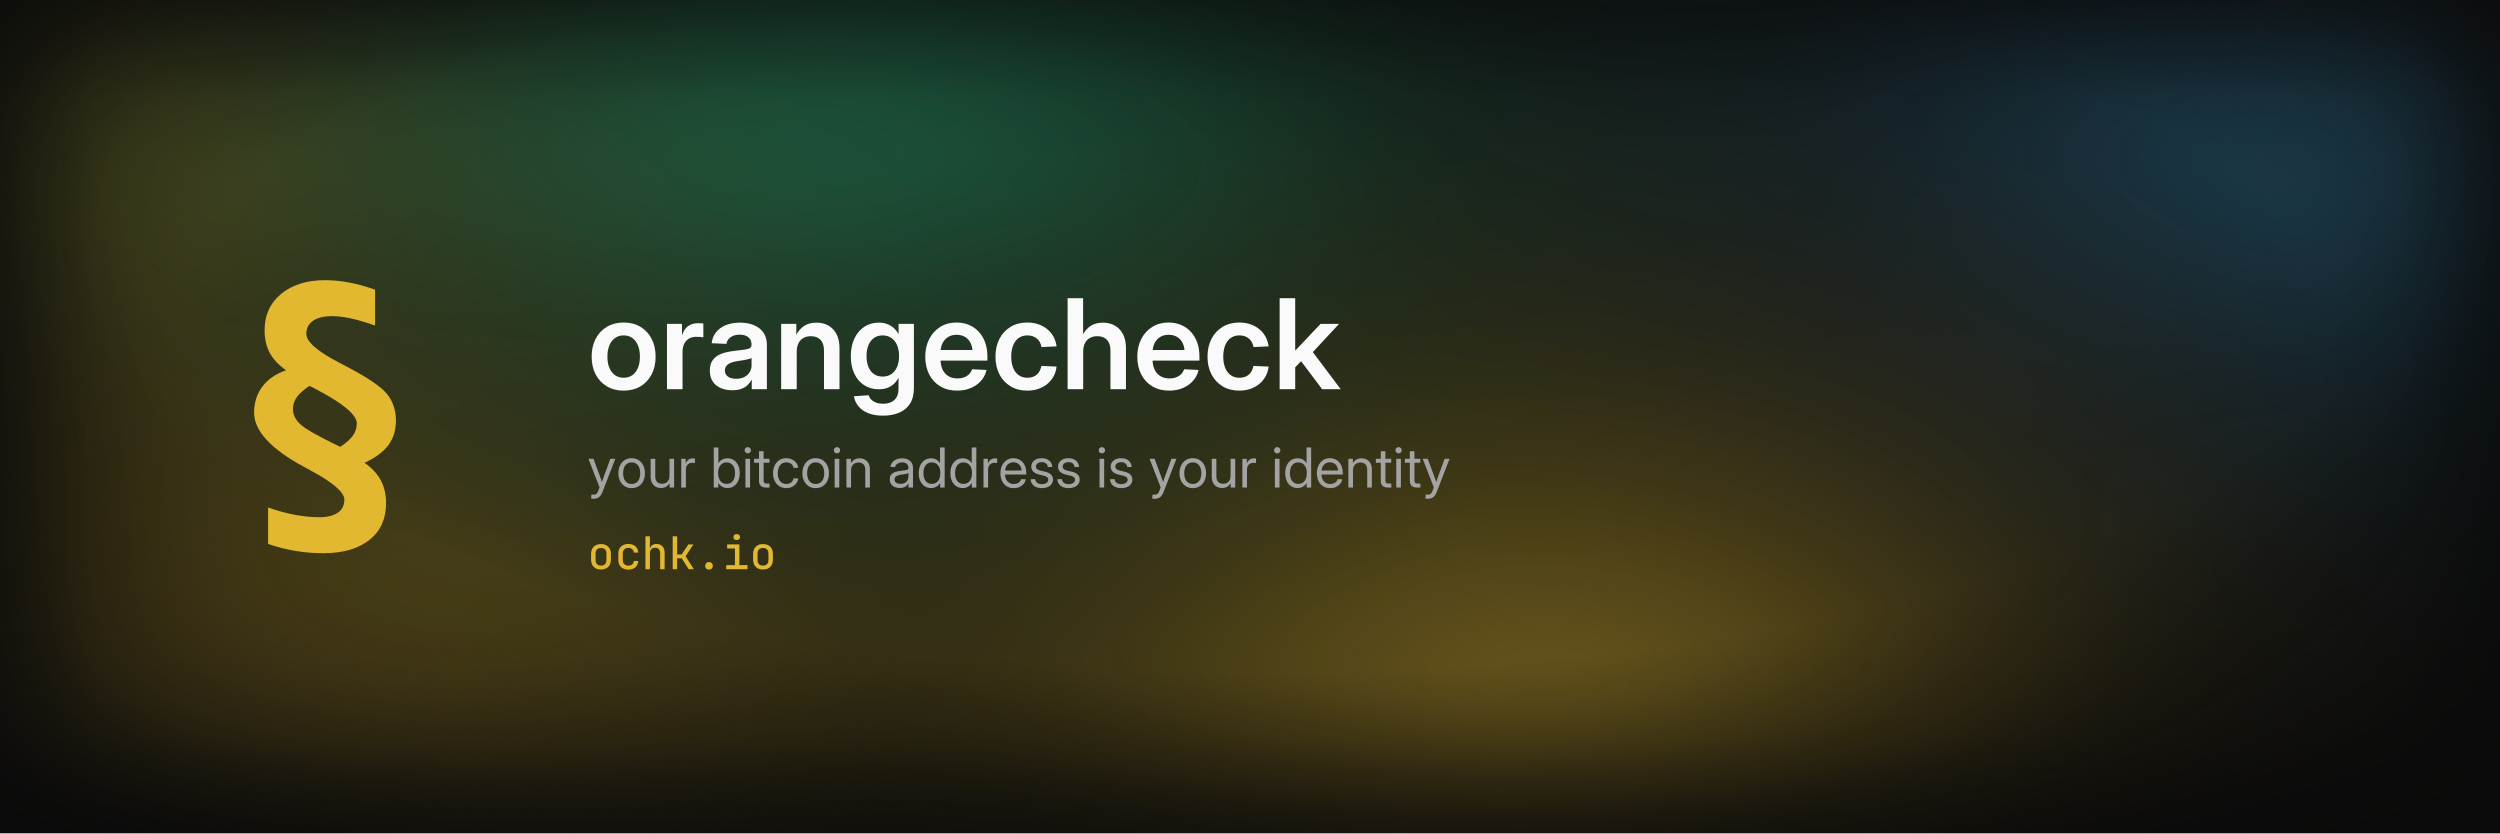
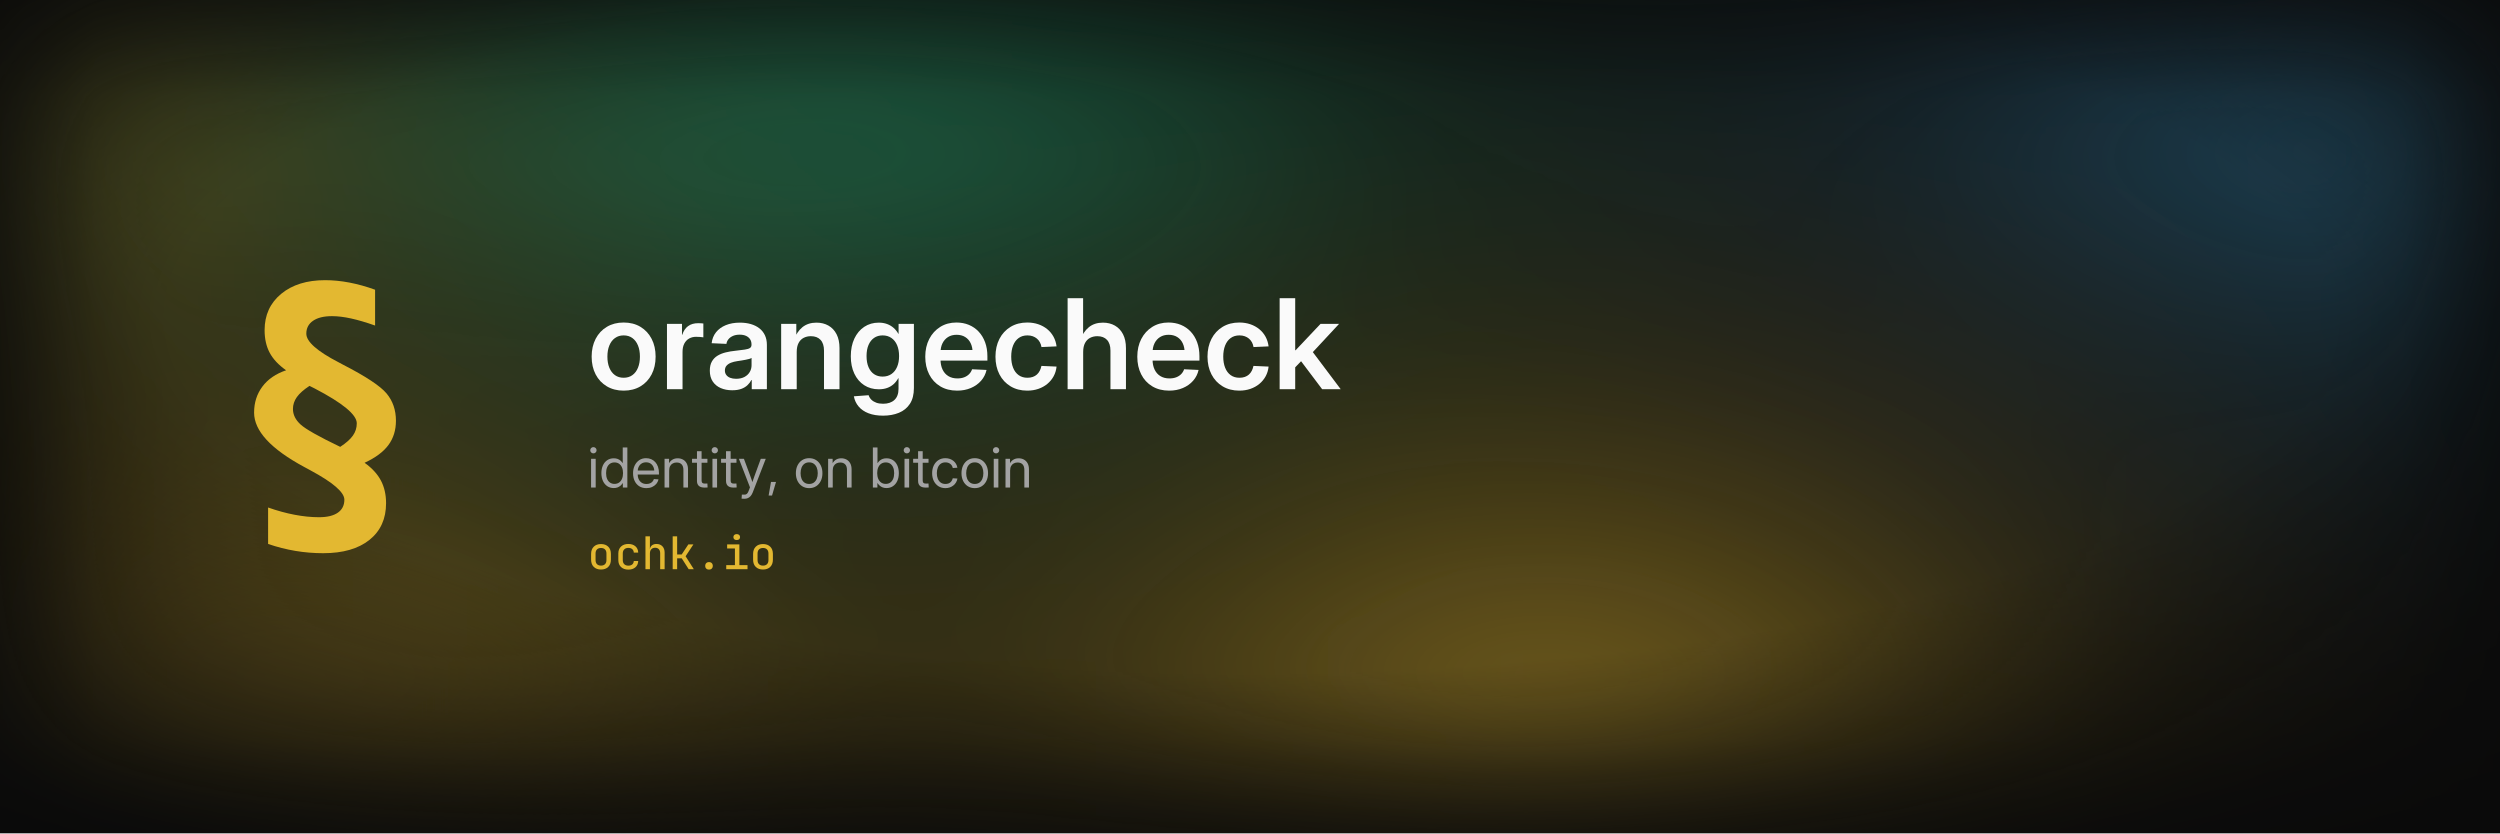
<svg xmlns="http://www.w3.org/2000/svg" width="1500" height="500" viewBox="0 0 1500 500" role="img" aria-label="orangecheck — x-header banner (gold/dark)">
  <rect width="1500" height="500" fill="#0a0a0a" />
  <filter id="aublur" x="-20%" y="-20%" width="140%" height="140%">
    <feGaussianBlur stdDeviation="60.0" />
  </filter>
  <mask id="aumask">
    <rect width="1500" height="500" fill="url(#aufade)" />
  </mask>
  <defs>
    <radialGradient id="au0" cx="50%" cy="50%" r="50%">
      <stop offset="0%" stop-color="#e3b831" stop-opacity="0.95" />
      <stop offset="62%" stop-color="#e3b831" stop-opacity="0.18" />
      <stop offset="100%" stop-color="#e3b831" stop-opacity="0" />
    </radialGradient>
    <radialGradient id="au1" cx="50%" cy="50%" r="50%">
      <stop offset="0%" stop-color="#34c98a" stop-opacity="0.95" />
      <stop offset="62%" stop-color="#34c98a" stop-opacity="0.18" />
      <stop offset="100%" stop-color="#34c98a" stop-opacity="0" />
    </radialGradient>
    <radialGradient id="au2" cx="50%" cy="50%" r="50%">
      <stop offset="0%" stop-color="#3f9fd1" stop-opacity="0.95" />
      <stop offset="62%" stop-color="#3f9fd1" stop-opacity="0.18" />
      <stop offset="100%" stop-color="#3f9fd1" stop-opacity="0" />
    </radialGradient>
    <radialGradient id="au3" cx="50%" cy="50%" r="50%">
      <stop offset="0%" stop-color="#e3b831" stop-opacity="0.95" />
      <stop offset="62%" stop-color="#e3b831" stop-opacity="0.18" />
      <stop offset="100%" stop-color="#e3b831" stop-opacity="0" />
    </radialGradient>
    <radialGradient id="au4" cx="50%" cy="50%" r="50%">
      <stop offset="0%" stop-color="#e3b831" stop-opacity="0.95" />
      <stop offset="62%" stop-color="#e3b831" stop-opacity="0.18" />
      <stop offset="100%" stop-color="#e3b831" stop-opacity="0" />
    </radialGradient>
    <radialGradient id="aufade" cx="50%" cy="38%" r="78%">
      <stop offset="55%" stop-color="#fff" stop-opacity="1" />
      <stop offset="100%" stop-color="#fff" stop-opacity="0" />
    </radialGradient>
  </defs>
  <g opacity="0.62" filter="url(#aublur)" mask="url(#aumask)">
    <ellipse cx="-75.0" cy="-50.0" rx="690.0" ry="475.0" fill="url(#au0)" />
    <ellipse cx="510.0" cy="-25.0" rx="630.0" ry="450.0" fill="url(#au1)" />
    <ellipse cx="1470.0" cy="-40.0" rx="690.0" ry="475.0" fill="url(#au2)" />
    <ellipse cx="930.0" cy="475.0" rx="600.0" ry="425.0" fill="url(#au3)" />
    <ellipse cx="180.0" cy="510.0" rx="630.0" ry="425.0" fill="url(#au4)" />
  </g>
  <g transform="translate(90.0 145.0) scale(0.2051)" fill="#fafafa">
    <path d="M518 856Q463 820 438.5 785.5Q414 751 414 711Q414 657 462.5 613.0Q511 569 711 473Q766 509 790.5 543.5Q815 578 815 621Q815 702 550 840ZM930 1460V1235Q845 1265 779.0 1279.5Q713 1294 659 1294Q583 1294 540.5 1265.0Q498 1236 498 1184Q498 1109 701 1004Q720 994 729 989Q943 879 1002.0 808.5Q1061 738 1061 637Q1061 548 1013.5 484.0Q966 420 864 373Q934 323 966.5 261.5Q999 200 999 119Q999 -28 894.5 -111.5Q790 -195 604 -195Q515 -195 429.0 -180.5Q343 -166 258 -137V92Q343 62 424.0 46.5Q505 31 578 31Q655 31 696.0 59.5Q737 88 737 141Q737 211 523 326L512 332L486 346Q170 516 170 688Q170 782 222.0 851.5Q274 921 371 954Q300 1004 268.0 1064.0Q236 1124 236 1206Q236 1348 340.0 1434.0Q444 1520 616 1520Q690 1520 768.5 1505.0Q847 1490 930 1460Z" fill="#e3b831" transform="translate(225.3457 820.5434) scale(0.465726 -0.465726)" />
  </g>
  <g fill="#fafafa">
    <path transform="translate(352.50 233.50) scale(0.03662 -0.03662)" d="M592 -24Q436 -24 317.50 46Q199 116 133.50 241.50Q68 367 68 533Q68 699 133.50 825Q199 951 317.50 1021.50Q436 1092 592 1092Q750 1092 867.50 1021.50Q985 951 1050.50 825Q1116 699 1116 533Q1116 367 1050.50 241.50Q985 116 867.50 46Q750 -24 592 -24ZM592 187Q676 187 735.50 230Q795 273 827 351Q859 429 859 533Q859 638 827 716Q795 794 735.50 837.50Q676 881 592 881Q510 881 450 837.50Q390 794 358 716Q326 638 326 533Q326 428 358 350.50Q390 273 449.50 230Q509 187 592 187Z" />
    <path transform="translate(395.90 233.50) scale(0.03662 -0.03662)" d="M117 0V1070H363V892H368Q397 984 462 1032.50Q527 1081 629 1081Q653 1081 675.50 1079.50Q698 1078 713 1076V849Q699 852 664.50 855Q630 858 594 858Q531 858 480.50 830Q430 802 401 747Q372 692 372 611V0Z" />
    <path transform="translate(423.29 233.50) scale(0.03662 -0.03662)" d="M438 -18Q332 -18 249.50 18Q167 54 119 125.50Q71 197 71 303Q71 394 105 453.50Q139 513 197.50 548.50Q256 584 331.50 602.50Q407 621 488 629Q586 640 644 648.50Q702 657 728 674Q754 691 754 727V734Q754 782 731 817.50Q708 853 665 873Q622 893 560 893Q498 893 451.50 873Q405 853 377 819Q349 785 343 742L101 753Q113 857 172.50 932Q232 1007 332 1048.50Q432 1090 564 1090Q662 1090 743 1066.50Q824 1043 883 997Q942 951 974 883Q1006 815 1006 726V0H758V150H752Q728 103 687 64.50Q646 26 585 4Q524 -18 438 -18ZM501 170Q583 170 639.50 200.50Q696 231 725.50 281.50Q755 332 755 393V512Q743 503 718.50 496Q694 489 661 482.50Q628 476 591.50 470Q555 464 519 459Q464 451 418.50 433.50Q373 416 345.50 385Q318 354 318 305Q318 263 341 232.50Q364 202 405 186Q446 170 501 170Z" />
    <path transform="translate(464.41 233.50) scale(0.03662 -0.03662)" d="M372 610V0H117V1070H365L366 799H323Q373 941 465.50 1015.50Q558 1090 695 1090Q807 1090 892 1041.50Q977 993 1025 900Q1073 807 1073 671V0H819V631Q819 747 762.50 807.50Q706 868 604 868Q538 868 485 840.50Q432 813 402 755.50Q372 698 372 610Z" />
    <path transform="translate(507.99 233.50) scale(0.03662 -0.03662)" d="M597 -434Q459 -434 358 -395Q257 -356 196.50 -284.50Q136 -213 118 -117L360 -99Q373 -141 405 -172.50Q437 -204 485 -221.50Q533 -239 597 -239Q716 -239 783 -176.50Q850 -114 850 6V179H845Q814 122 768.50 81.50Q723 41 662.50 19.50Q602 -2 526 -2Q391 -2 287.50 65Q184 132 126 254Q68 376 68 539Q68 705 126.50 829Q185 953 288.50 1021.50Q392 1090 526 1090Q601 1090 662 1067.50Q723 1045 769.50 1004Q816 963 847 907H851V1070H1102V21Q1102 -140 1036.50 -240Q971 -340 856.50 -387Q742 -434 597 -434ZM589 206Q672 206 732.50 247Q793 288 826 364Q859 440 859 542Q859 645 826.50 721Q794 797 733 839Q672 881 589 881Q509 881 450 840.50Q391 800 358.50 724.50Q326 649 326 542Q326 436 358.50 360.50Q391 285 450 245.50Q509 206 589 206Z" />
    <path transform="translate(552.67 233.50) scale(0.03662 -0.03662)" d="M590 -24Q430 -24 312.50 47Q195 118 131.50 243.50Q68 369 68 532Q68 696 133 822Q198 948 313 1020Q428 1092 578 1092Q690 1092 782.50 1053.50Q875 1015 943 942.50Q1011 870 1048.50 768Q1086 666 1086 539V468H174V642H958L844 594Q844 685 812.50 751.50Q781 818 722 854.50Q663 891 581 891Q500 891 441 854Q382 817 350 751.50Q318 686 318 598V486Q318 392 351 322Q384 252 446 214Q508 176 595 176Q657 176 705.50 194.50Q754 213 787 247Q820 281 835 326L1072 315Q1050 215 983 138.50Q916 62 815 19Q714 -24 590 -24Z" />
    <path transform="translate(594.79 233.50) scale(0.03662 -0.03662)" d="M589 -24Q433 -24 315.50 46.50Q198 117 133 242.50Q68 368 68 533Q68 698 133 824Q198 950 315.50 1021Q433 1092 589 1092Q687 1092 770 1063.50Q853 1035 916.50 983Q980 931 1019 859.50Q1058 788 1069 701L822 690Q815 733 796 768Q777 803 747.50 828Q718 853 679 867Q640 881 592 881Q507 881 447.50 837.50Q388 794 357 716Q326 638 326 533Q326 429 357 351Q388 273 447.50 230Q507 187 592 187Q641 187 679.50 200.50Q718 214 746.50 239.50Q775 265 793.50 301Q812 337 821 381L1069 370Q1060 283 1021 211.50Q982 140 918.50 87Q855 34 771 5Q687 -24 589 -24Z" />
    <path transform="translate(636.28 233.50) scale(0.03662 -0.03662)" d="M372 610V0H117V1490H371V799H323Q373 941 465.50 1015.50Q558 1090 695 1090Q807 1090 892 1041.50Q977 993 1025 900Q1073 807 1073 671V0H819V631Q819 747 762.50 807.50Q706 868 604 868Q538 868 485 840.50Q432 813 402 755.50Q372 698 372 610Z" />
    <path transform="translate(679.89 233.50) scale(0.03662 -0.03662)" d="M590 -24Q430 -24 312.50 47Q195 118 131.50 243.50Q68 369 68 532Q68 696 133 822Q198 948 313 1020Q428 1092 578 1092Q690 1092 782.50 1053.50Q875 1015 943 942.50Q1011 870 1048.50 768Q1086 666 1086 539V468H174V642H958L844 594Q844 685 812.50 751.50Q781 818 722 854.50Q663 891 581 891Q500 891 441 854Q382 817 350 751.50Q318 686 318 598V486Q318 392 351 322Q384 252 446 214Q508 176 595 176Q657 176 705.50 194.50Q754 213 787 247Q820 281 835 326L1072 315Q1050 215 983 138.50Q916 62 815 19Q714 -24 590 -24Z" />
    <path transform="translate(722.01 233.50) scale(0.03662 -0.03662)" d="M589 -24Q433 -24 315.50 46.50Q198 117 133 242.50Q68 368 68 533Q68 698 133 824Q198 950 315.50 1021Q433 1092 589 1092Q687 1092 770 1063.50Q853 1035 916.50 983Q980 931 1019 859.50Q1058 788 1069 701L822 690Q815 733 796 768Q777 803 747.50 828Q718 853 679 867Q640 881 592 881Q507 881 447.50 837.50Q388 794 357 716Q326 638 326 533Q326 429 357 351Q388 273 447.50 230Q507 187 592 187Q641 187 679.50 200.50Q718 214 746.50 239.50Q775 265 793.50 301Q812 337 821 381L1069 370Q1060 283 1021 211.50Q982 140 918.50 87Q855 34 771 5Q687 -24 589 -24Z" />
    <path transform="translate(763.50 233.50) scale(0.03662 -0.03662)" d="M350 335V637H378L787 1070H1091L600 542H549ZM117 0V1490H372V0ZM813 0 447 486 618 664 1117 0Z" />
  </g>
  <g fill="#a3a3a3">
-     <path transform="translate(352.50 292.50) scale(0.01611 -0.01611)" d="M135 -415 146 -264 231 -265Q269 -268 298.50 -256Q328 -244 352.50 -214Q377 -184 396 -132L448 6L35 1070H222L452 450Q483 367 510 285.50Q537 204 563 123H513Q539 204 566.50 286Q594 368 624 450L851 1070H1036L548 -190Q518 -265 474 -316Q430 -367 372.50 -393.50Q315 -420 246 -420Q215 -420 187 -418.50Q159 -417 135 -415Z" />
-     <path transform="translate(369.76 292.50) scale(0.01611 -0.01611)" d="M573 -24Q426 -24 314.50 47Q203 118 141 243Q79 368 79 532Q79 697 141 823Q203 949 314.50 1020.50Q426 1092 573 1092Q722 1092 833 1020.50Q944 949 1006 823Q1068 697 1068 532Q1068 368 1006 243Q944 118 833 47Q722 -24 573 -24ZM573 132Q676 132 747.50 183Q819 234 856.50 324.50Q894 415 894 532Q894 651 856.50 741.50Q819 832 747.50 884Q676 936 573 936Q471 936 399.50 884.50Q328 833 291 742Q254 651 254 532Q254 414 291 324Q328 234 399.50 183Q471 132 573 132Z" />
-     <path transform="translate(388.24 292.50) scale(0.01611 -0.01611)" d="M519 -19Q412 -19 324 27.50Q236 74 184.50 168Q133 262 133 402V1070H305V414Q305 279 371.50 209Q438 139 556 139Q634 139 697 170.50Q760 202 797.50 269.50Q835 337 835 440V1070H1007V0H839V259H882Q830 114 737 47.50Q644 -19 519 -19Z" />
-     <path transform="translate(406.61 292.50) scale(0.01611 -0.01611)" d="M133 0V1070H298V902H304Q333 985 399.50 1035.50Q466 1086 566 1086Q588 1086 609 1084Q630 1082 642 1080V908Q632 911 603 915.50Q574 920 537 920Q474 920 421 891.50Q368 863 336.50 805.50Q305 748 305 661V0Z" />
-     <path transform="translate(426.12 292.50) scale(0.01611 -0.01611)" d="M639 -21Q562 -21 499.50 2.50Q437 26 389 67.50Q341 109 307 163H301V0H133V1490H305V909H310Q341 961 388 1001.50Q435 1042 498.50 1065Q562 1088 639 1088Q777 1088 881 1019Q985 950 1042.50 825Q1100 700 1100 534Q1100 369 1042.50 244Q985 119 881 49Q777 -21 639 -21ZM613 134Q708 134 778 181.50Q848 229 887 318.50Q926 408 926 535Q926 662 887 751Q848 840 778 887Q708 934 613 934Q514 934 442 884.50Q370 835 332 745.50Q294 656 294 535Q294 415 332.50 324.50Q371 234 442.50 184Q514 134 613 134Z" />
-     <path transform="translate(445.12 292.50) scale(0.01611 -0.01611)" d="M133 0V1070H305V0ZM220 1271Q171 1271 136.50 1305Q102 1339 102 1387Q102 1436 136.50 1470Q171 1504 219 1504Q269 1504 303.50 1470Q338 1436 338 1387Q338 1339 303.50 1305Q269 1271 220 1271Z" />
-     <path transform="translate(452.18 292.50) scale(0.01611 -0.01611)" d="M589 1070V922H16V1070ZM200 1353H372V264Q372 199 398.50 172.50Q425 146 491 146Q513 146 539.50 147Q566 148 588 149L596 1Q570 -1 538 -2Q506 -3 478 -3Q340 -3 270 60Q200 123 200 246Z" />
-     <path transform="translate(462.55 292.50) scale(0.01611 -0.01611)" d="M573 -24Q426 -24 314.50 47Q203 118 141 243Q79 368 79 532Q79 697 141 823Q203 949 314.50 1020.50Q426 1092 573 1092Q661 1092 736.50 1065.50Q812 1039 871 992Q930 945 968 880Q1006 815 1020 737L848 726Q838 772 815.50 810.50Q793 849 758 877Q723 905 677 920.50Q631 936 573 936Q471 936 399.50 884.50Q328 833 291 742Q254 651 254 532Q254 414 291 324Q328 234 399.50 183Q471 132 573 132Q632 132 677.50 147Q723 162 756 190Q789 218 812 257Q835 296 847 344L1021 333Q1008 256 969.50 190.50Q931 125 871.50 77Q812 29 736.50 2.50Q661 -24 573 -24Z" />
-     <path transform="translate(480.17 292.50) scale(0.01611 -0.01611)" d="M573 -24Q426 -24 314.50 47Q203 118 141 243Q79 368 79 532Q79 697 141 823Q203 949 314.50 1020.50Q426 1092 573 1092Q722 1092 833 1020.50Q944 949 1006 823Q1068 697 1068 532Q1068 368 1006 243Q944 118 833 47Q722 -24 573 -24ZM573 132Q676 132 747.50 183Q819 234 856.50 324.50Q894 415 894 532Q894 651 856.50 741.50Q819 832 747.50 884Q676 936 573 936Q471 936 399.50 884.50Q328 833 291 742Q254 651 254 532Q254 414 291 324Q328 234 399.50 183Q471 132 573 132Z" />
-     <path transform="translate(498.65 292.50) scale(0.01611 -0.01611)" d="M133 0V1070H305V0ZM220 1271Q171 1271 136.50 1305Q102 1339 102 1387Q102 1436 136.50 1470Q171 1504 219 1504Q269 1504 303.50 1470Q338 1436 338 1387Q338 1339 303.50 1305Q269 1271 220 1271Z" />
-     <path transform="translate(505.71 292.50) scale(0.01611 -0.01611)" d="M305 630V0H133V1070H301V810H258Q310 956 403 1022Q496 1088 621 1088Q729 1088 816.50 1041.50Q904 995 955.50 902Q1007 809 1007 668V0H835V655Q835 791 769 861Q703 931 584 931Q507 931 443.50 899Q380 867 342.50 800.50Q305 734 305 630Z" />
-     <path transform="translate(532.55 292.50) scale(0.01611 -0.01611)" d="M453 -18Q348 -18 264 19Q180 56 131 128.50Q82 201 82 307Q82 399 118 457Q154 515 214.50 547.50Q275 580 351 597Q427 614 506 624Q606 638 665.50 645Q725 652 750.50 668.50Q776 685 776 725V734Q776 795 749 840Q722 885 669.50 911Q617 937 542 937Q468 937 411 912Q354 887 320.50 846Q287 805 279 756L106 768Q120 866 179 937.50Q238 1009 331.50 1048.50Q425 1088 541 1088Q625 1088 699 1066Q773 1044 828.50 999Q884 954 915.50 887Q947 820 947 730V0H777V150H771Q752 112 714 73Q676 34 612.50 8Q549 -18 453 -18ZM479 135Q582 135 648 173Q714 211 745 271.50Q776 332 776 401V538Q766 528 737 519.50Q708 511 667.50 503.50Q627 496 582.50 489Q538 482 498 477Q436 469 381 449.50Q326 430 292 394Q258 358 258 297Q258 246 285 210Q312 174 362 154.50Q412 135 479 135Z" />
-     <path transform="translate(549.95 292.50) scale(0.01611 -0.01611)" d="M540 -21Q403 -21 298.50 49Q194 119 136.50 244Q79 369 79 534Q79 700 137 825Q195 950 299 1019Q403 1088 541 1088Q619 1088 681.50 1065Q744 1042 791.50 1001.50Q839 961 869 909H874V1490H1046V0H878V163H872Q839 109 790.50 67.50Q742 26 680 2.50Q618 -21 540 -21ZM567 134Q666 134 737.50 184Q809 234 847 324.50Q885 415 885 535Q885 656 847 745.50Q809 835 737.50 884.50Q666 934 567 934Q472 934 401.50 887Q331 840 292.50 751Q254 662 254 535Q254 408 293 318.50Q332 229 402.50 181.50Q473 134 567 134Z" />
-     <path transform="translate(568.95 292.50) scale(0.01611 -0.01611)" d="M540 -21Q403 -21 298.50 49Q194 119 136.50 244Q79 369 79 534Q79 700 137 825Q195 950 299 1019Q403 1088 541 1088Q619 1088 681.50 1065Q744 1042 791.50 1001.50Q839 961 869 909H874V1490H1046V0H878V163H872Q839 109 790.50 67.50Q742 26 680 2.50Q618 -21 540 -21ZM567 134Q666 134 737.50 184Q809 234 847 324.50Q885 415 885 535Q885 656 847 745.50Q809 835 737.50 884.50Q666 934 567 934Q472 934 401.50 887Q331 840 292.50 751Q254 662 254 535Q254 408 293 318.50Q332 229 402.50 181.50Q473 134 567 134Z" />
-     <path transform="translate(587.95 292.50) scale(0.01611 -0.01611)" d="M133 0V1070H298V902H304Q333 985 399.50 1035.50Q466 1086 566 1086Q588 1086 609 1084Q630 1082 642 1080V908Q632 911 603 915.50Q574 920 537 920Q474 920 421 891.50Q368 863 336.50 805.50Q305 748 305 661V0Z" />
-     <path transform="translate(598.98 292.50) scale(0.01611 -0.01611)" d="M577 -24Q420 -24 309 47Q198 118 138.50 243.50Q79 369 79 531Q79 695 140.50 821Q202 947 311 1019.50Q420 1092 563 1092Q668 1092 756 1054Q844 1016 908.50 944Q973 872 1008.50 769.50Q1044 667 1044 536V483H176V631H949L873 578Q873 687 835.50 768Q798 849 728.50 893.50Q659 938 563 938Q467 938 397 893Q327 848 288.50 768.50Q250 689 250 585V506Q250 394 289 309.50Q328 225 401 178Q474 131 577 131Q650 131 706.50 153.50Q763 176 800.50 217.50Q838 259 855 314L1026 304Q1005 206 942 132.50Q879 59 785.50 17.50Q692 -24 577 -24Z" />
-     <path transform="translate(617.02 292.50) scale(0.01611 -0.01611)" d="M504 -24Q390 -24 298.50 12Q207 48 150 121.50Q93 195 83 306L252 315Q264 222 328 173.50Q392 125 500 125Q612 125 676.50 171.50Q741 218 741 288Q741 348 698 384.50Q655 421 581 438L408 478Q260 514 184.50 589Q109 664 109 780Q109 871 159 941.50Q209 1012 297 1052Q385 1092 499 1092Q610 1092 696 1052Q782 1012 833.50 939.50Q885 867 893 767L727 758Q721 837 662 890.50Q603 944 499 944Q402 944 342 897Q282 850 282 782Q282 722 326 685Q370 648 451 629L621 589Q773 553 844.50 480.50Q916 408 916 294Q916 196 862.50 124.50Q809 53 715.50 14.50Q622 -24 504 -24Z" />
-     <path transform="translate(633.06 292.50) scale(0.01611 -0.01611)" d="M504 -24Q390 -24 298.50 12Q207 48 150 121.50Q93 195 83 306L252 315Q264 222 328 173.50Q392 125 500 125Q612 125 676.50 171.50Q741 218 741 288Q741 348 698 384.50Q655 421 581 438L408 478Q260 514 184.50 589Q109 664 109 780Q109 871 159 941.50Q209 1012 297 1052Q385 1092 499 1092Q610 1092 696 1052Q782 1012 833.50 939.50Q885 867 893 767L727 758Q721 837 662 890.50Q603 944 499 944Q402 944 342 897Q282 850 282 782Q282 722 326 685Q370 648 451 629L621 589Q773 553 844.50 480.50Q916 408 916 294Q916 196 862.50 124.50Q809 53 715.50 14.50Q622 -24 504 -24Z" />
-     <path transform="translate(657.59 292.50) scale(0.01611 -0.01611)" d="M133 0V1070H305V0ZM220 1271Q171 1271 136.50 1305Q102 1339 102 1387Q102 1436 136.50 1470Q171 1504 219 1504Q269 1504 303.50 1470Q338 1436 338 1387Q338 1339 303.50 1305Q269 1271 220 1271Z" />
-     <path transform="translate(664.65 292.50) scale(0.01611 -0.01611)" d="M504 -24Q390 -24 298.50 12Q207 48 150 121.50Q93 195 83 306L252 315Q264 222 328 173.50Q392 125 500 125Q612 125 676.50 171.50Q741 218 741 288Q741 348 698 384.50Q655 421 581 438L408 478Q260 514 184.50 589Q109 664 109 780Q109 871 159 941.50Q209 1012 297 1052Q385 1092 499 1092Q610 1092 696 1052Q782 1012 833.50 939.50Q885 867 893 767L727 758Q721 837 662 890.50Q603 944 499 944Q402 944 342 897Q282 850 282 782Q282 722 326 685Q370 648 451 629L621 589Q773 553 844.50 480.50Q916 408 916 294Q916 196 862.50 124.50Q809 53 715.50 14.50Q622 -24 504 -24Z" />
-     <path transform="translate(689.17 292.50) scale(0.01611 -0.01611)" d="M135 -415 146 -264 231 -265Q269 -268 298.50 -256Q328 -244 352.50 -214Q377 -184 396 -132L448 6L35 1070H222L452 450Q483 367 510 285.50Q537 204 563 123H513Q539 204 566.50 286Q594 368 624 450L851 1070H1036L548 -190Q518 -265 474 -316Q430 -367 372.50 -393.50Q315 -420 246 -420Q215 -420 187 -418.50Q159 -417 135 -415Z" />
-     <path transform="translate(706.43 292.50) scale(0.01611 -0.01611)" d="M573 -24Q426 -24 314.50 47Q203 118 141 243Q79 368 79 532Q79 697 141 823Q203 949 314.50 1020.50Q426 1092 573 1092Q722 1092 833 1020.50Q944 949 1006 823Q1068 697 1068 532Q1068 368 1006 243Q944 118 833 47Q722 -24 573 -24ZM573 132Q676 132 747.50 183Q819 234 856.50 324.50Q894 415 894 532Q894 651 856.50 741.50Q819 832 747.50 884Q676 936 573 936Q471 936 399.50 884.50Q328 833 291 742Q254 651 254 532Q254 414 291 324Q328 234 399.50 183Q471 132 573 132Z" />
-     <path transform="translate(724.91 292.50) scale(0.01611 -0.01611)" d="M519 -19Q412 -19 324 27.50Q236 74 184.50 168Q133 262 133 402V1070H305V414Q305 279 371.50 209Q438 139 556 139Q634 139 697 170.50Q760 202 797.50 269.50Q835 337 835 440V1070H1007V0H839V259H882Q830 114 737 47.50Q644 -19 519 -19Z" />
-     <path transform="translate(743.28 292.50) scale(0.01611 -0.01611)" d="M133 0V1070H298V902H304Q333 985 399.50 1035.50Q466 1086 566 1086Q588 1086 609 1084Q630 1082 642 1080V908Q632 911 603 915.50Q574 920 537 920Q474 920 421 891.50Q368 863 336.50 805.50Q305 748 305 661V0Z" />
-     <path transform="translate(762.79 292.50) scale(0.01611 -0.01611)" d="M133 0V1070H305V0ZM220 1271Q171 1271 136.50 1305Q102 1339 102 1387Q102 1436 136.50 1470Q171 1504 219 1504Q269 1504 303.50 1470Q338 1436 338 1387Q338 1339 303.50 1305Q269 1271 220 1271Z" />
-     <path transform="translate(769.85 292.50) scale(0.01611 -0.01611)" d="M540 -21Q403 -21 298.50 49Q194 119 136.50 244Q79 369 79 534Q79 700 137 825Q195 950 299 1019Q403 1088 541 1088Q619 1088 681.50 1065Q744 1042 791.50 1001.50Q839 961 869 909H874V1490H1046V0H878V163H872Q839 109 790.50 67.50Q742 26 680 2.50Q618 -21 540 -21ZM567 134Q666 134 737.50 184Q809 234 847 324.50Q885 415 885 535Q885 656 847 745.50Q809 835 737.50 884.50Q666 934 567 934Q472 934 401.50 887Q331 840 292.50 751Q254 662 254 535Q254 408 293 318.50Q332 229 402.50 181.50Q473 134 567 134Z" />
-     <path transform="translate(788.85 292.50) scale(0.01611 -0.01611)" d="M577 -24Q420 -24 309 47Q198 118 138.50 243.50Q79 369 79 531Q79 695 140.50 821Q202 947 311 1019.50Q420 1092 563 1092Q668 1092 756 1054Q844 1016 908.50 944Q973 872 1008.50 769.50Q1044 667 1044 536V483H176V631H949L873 578Q873 687 835.50 768Q798 849 728.50 893.50Q659 938 563 938Q467 938 397 893Q327 848 288.50 768.50Q250 689 250 585V506Q250 394 289 309.50Q328 225 401 178Q474 131 577 131Q650 131 706.50 153.50Q763 176 800.50 217.50Q838 259 855 314L1026 304Q1005 206 942 132.50Q879 59 785.50 17.50Q692 -24 577 -24Z" />
-     <path transform="translate(806.88 292.50) scale(0.01611 -0.01611)" d="M305 630V0H133V1070H301V810H258Q310 956 403 1022Q496 1088 621 1088Q729 1088 816.50 1041.50Q904 995 955.50 902Q1007 809 1007 668V0H835V655Q835 791 769 861Q703 931 584 931Q507 931 443.50 899Q380 867 342.50 800.50Q305 734 305 630Z" />
-     <path transform="translate(825.25 292.50) scale(0.01611 -0.01611)" d="M589 1070V922H16V1070ZM200 1353H372V264Q372 199 398.50 172.50Q425 146 491 146Q513 146 539.50 147Q566 148 588 149L596 1Q570 -1 538 -2Q506 -3 478 -3Q340 -3 270 60Q200 123 200 246Z" />
-     <path transform="translate(835.62 292.50) scale(0.01611 -0.01611)" d="M133 0V1070H305V0ZM220 1271Q171 1271 136.50 1305Q102 1339 102 1387Q102 1436 136.50 1470Q171 1504 219 1504Q269 1504 303.50 1470Q338 1436 338 1387Q338 1339 303.50 1305Q269 1271 220 1271Z" />
-     <path transform="translate(842.68 292.50) scale(0.01611 -0.01611)" d="M589 1070V922H16V1070ZM200 1353H372V264Q372 199 398.50 172.50Q425 146 491 146Q513 146 539.50 147Q566 148 588 149L596 1Q570 -1 538 -2Q506 -3 478 -3Q340 -3 270 60Q200 123 200 246Z" />
-     <path transform="translate(853.06 292.50) scale(0.01611 -0.01611)" d="M135 -415 146 -264 231 -265Q269 -268 298.50 -256Q328 -244 352.50 -214Q377 -184 396 -132L448 6L35 1070H222L452 450Q483 367 510 285.50Q537 204 563 123H513Q539 204 566.50 286Q594 368 624 450L851 1070H1036L548 -190Q518 -265 474 -316Q430 -367 372.50 -393.50Q315 -420 246 -420Q215 -420 187 -418.50Q159 -417 135 -415Z" />
+     <path transform="translate(352.50 292.50) scale(0.01611 -0.01611)" d="M133 0V1070H305V0ZM220 1271Q171 1271 136.50 1305Q102 1339 102 1387Q102 1436 136.50 1470Q171 1504 219 1504Q269 1504 303.50 1470Q338 1436 338 1387Q338 1339 303.50 1305Q269 1271 220 1271Z" />
+     <path transform="translate(359.56 292.50) scale(0.01611 -0.01611)" d="M540 -21Q403 -21 298.50 49Q194 119 136.50 244Q79 369 79 534Q79 700 137 825Q195 950 299 1019Q403 1088 541 1088Q619 1088 681.50 1065Q744 1042 791.50 1001.50Q839 961 869 909H874V1490H1046V0H878V163H872Q839 109 790.50 67.50Q742 26 680 2.50Q618 -21 540 -21ZM567 134Q666 134 737.50 184Q809 234 847 324.50Q885 415 885 535Q885 656 847 745.50Q809 835 737.50 884.50Q666 934 567 934Q472 934 401.50 887Q331 840 292.50 751Q254 662 254 535Q254 408 293 318.50Q332 229 402.50 181.50Q473 134 567 134Z" />
+     <path transform="translate(378.56 292.50) scale(0.01611 -0.01611)" d="M577 -24Q420 -24 309 47Q198 118 138.50 243.50Q79 369 79 531Q79 695 140.50 821Q202 947 311 1019.50Q420 1092 563 1092Q668 1092 756 1054Q844 1016 908.50 944Q973 872 1008.50 769.50Q1044 667 1044 536V483H176V631H949L873 578Q873 687 835.50 768Q798 849 728.50 893.50Q659 938 563 938Q467 938 397 893Q327 848 288.50 768.50Q250 689 250 585V506Q250 394 289 309.50Q328 225 401 178Q474 131 577 131Q650 131 706.50 153.50Q763 176 800.50 217.50Q838 259 855 314L1026 304Q1005 206 942 132.50Q879 59 785.50 17.50Q692 -24 577 -24Z" />
+     <path transform="translate(396.59 292.50) scale(0.01611 -0.01611)" d="M305 630V0H133V1070H301V810H258Q310 956 403 1022Q496 1088 621 1088Q729 1088 816.50 1041.50Q904 995 955.50 902Q1007 809 1007 668V0H835V655Q835 791 769 861Q703 931 584 931Q507 931 443.50 899Q380 867 342.50 800.50Q305 734 305 630Z" />
+     <path transform="translate(414.96 292.50) scale(0.01611 -0.01611)" d="M589 1070V922H16V1070ZM200 1353H372V264Q372 199 398.50 172.50Q425 146 491 146Q513 146 539.50 147Q566 148 588 149L596 1Q570 -1 538 -2Q506 -3 478 -3Q340 -3 270 60Q200 123 200 246Z" />
+     <path transform="translate(425.33 292.50) scale(0.01611 -0.01611)" d="M133 0V1070H305V0ZM220 1271Q171 1271 136.50 1305Q102 1339 102 1387Q102 1436 136.50 1470Q171 1504 219 1504Q269 1504 303.50 1470Q338 1436 338 1387Q338 1339 303.50 1305Q269 1271 220 1271Z" />
+     <path transform="translate(432.39 292.50) scale(0.01611 -0.01611)" d="M589 1070V922H16V1070ZM200 1353H372V264Q372 199 398.50 172.50Q425 146 491 146Q513 146 539.50 147Q566 148 588 149L596 1Q570 -1 538 -2Q506 -3 478 -3Q340 -3 270 60Q200 123 200 246Z" />
+     <path transform="translate(442.77 292.50) scale(0.01611 -0.01611)" d="M135 -415 146 -264 231 -265Q269 -268 298.50 -256Q328 -244 352.50 -214Q377 -184 396 -132L448 6L35 1070H222L452 450Q483 367 510 285.50Q537 204 563 123H513Q539 204 566.50 286Q594 368 624 450L851 1070H1036L548 -190Q518 -265 474 -316Q430 -367 372.50 -393.50Q315 -420 246 -420Q215 -420 187 -418.50Q159 -417 135 -415Z" />
+     <path transform="translate(460.02 292.50) scale(0.01611 -0.01611)" d="M72 -298 160 208H347L199 -298Z" />
+     <path transform="translate(476.25 292.50) scale(0.01611 -0.01611)" d="M573 -24Q426 -24 314.50 47Q203 118 141 243Q79 368 79 532Q79 697 141 823Q203 949 314.50 1020.50Q426 1092 573 1092Q722 1092 833 1020.50Q944 949 1006 823Q1068 697 1068 532Q1068 368 1006 243Q944 118 833 47Q722 -24 573 -24ZM573 132Q676 132 747.50 183Q819 234 856.50 324.50Q894 415 894 532Q894 651 856.50 741.50Q819 832 747.50 884Q676 936 573 936Q471 936 399.50 884.50Q328 833 291 742Q254 651 254 532Q254 414 291 324Q328 234 399.50 183Q471 132 573 132Z" />
+     <path transform="translate(494.73 292.50) scale(0.01611 -0.01611)" d="M305 630V0H133V1070H301V810H258Q310 956 403 1022Q496 1088 621 1088Q729 1088 816.50 1041.50Q904 995 955.50 902Q1007 809 1007 668V0H835V655Q835 791 769 861Q703 931 584 931Q507 931 443.50 899Q380 867 342.50 800.50Q305 734 305 630Z" />
+     <path transform="translate(521.58 292.50) scale(0.01611 -0.01611)" d="M639 -21Q562 -21 499.50 2.50Q437 26 389 67.50Q341 109 307 163H301V0H133V1490H305V909H310Q341 961 388 1001.50Q435 1042 498.50 1065Q562 1088 639 1088Q777 1088 881 1019Q985 950 1042.50 825Q1100 700 1100 534Q1100 369 1042.50 244Q985 119 881 49Q777 -21 639 -21ZM613 134Q708 134 778 181.50Q848 229 887 318.50Q926 408 926 535Q926 662 887 751Q848 840 778 887Q708 934 613 934Q514 934 442 884.50Q370 835 332 745.50Q294 656 294 535Q294 415 332.50 324.50Q371 234 442.50 184Q514 134 613 134Z" />
+     <path transform="translate(540.57 292.50) scale(0.01611 -0.01611)" d="M133 0V1070H305V0ZM220 1271Q171 1271 136.50 1305Q102 1339 102 1387Q102 1436 136.50 1470Q171 1504 219 1504Q269 1504 303.50 1470Q338 1436 338 1387Q338 1339 303.50 1305Q269 1271 220 1271Z" />
+     <path transform="translate(547.63 292.50) scale(0.01611 -0.01611)" d="M589 1070V922H16V1070ZM200 1353H372V264Q372 199 398.50 172.50Q425 146 491 146Q513 146 539.50 147Q566 148 588 149L596 1Q570 -1 538 -2Q506 -3 478 -3Q340 -3 270 60Q200 123 200 246Z" />
+     <path transform="translate(558.01 292.50) scale(0.01611 -0.01611)" d="M573 -24Q426 -24 314.50 47Q203 118 141 243Q79 368 79 532Q79 697 141 823Q203 949 314.50 1020.50Q426 1092 573 1092Q661 1092 736.50 1065.50Q812 1039 871 992Q930 945 968 880Q1006 815 1020 737L848 726Q838 772 815.50 810.50Q793 849 758 877Q723 905 677 920.50Q631 936 573 936Q471 936 399.50 884.50Q328 833 291 742Q254 651 254 532Q254 414 291 324Q328 234 399.50 183Q471 132 573 132Q632 132 677.50 147Q723 162 756 190Q789 218 812 257Q835 296 847 344L1021 333Q1008 256 969.50 190.50Q931 125 871.50 77Q812 29 736.50 2.50Q661 -24 573 -24Z" />
+     <path transform="translate(575.62 292.50) scale(0.01611 -0.01611)" d="M573 -24Q426 -24 314.50 47Q203 118 141 243Q79 368 79 532Q79 697 141 823Q203 949 314.50 1020.50Q426 1092 573 1092Q722 1092 833 1020.50Q944 949 1006 823Q1068 697 1068 532Q1068 368 1006 243Q944 118 833 47Q722 -24 573 -24ZM573 132Q676 132 747.50 183Q819 234 856.50 324.50Q894 415 894 532Q894 651 856.50 741.50Q819 832 747.50 884Q676 936 573 936Q471 936 399.50 884.50Q328 833 291 742Q254 651 254 532Q254 414 291 324Q328 234 399.50 183Q471 132 573 132Z" />
+     <path transform="translate(594.10 292.50) scale(0.01611 -0.01611)" d="M133 0V1070H305V0ZM220 1271Q171 1271 136.50 1305Q102 1339 102 1387Q102 1436 136.50 1470Q171 1504 219 1504Q269 1504 303.50 1470Q338 1436 338 1387Q338 1339 303.50 1305Q269 1271 220 1271Z" />
+     <path transform="translate(601.16 292.50) scale(0.01611 -0.01611)" d="M305 630V0H133V1070H301V810H258Q310 956 403 1022Q496 1088 621 1088Q729 1088 816.50 1041.50Q904 995 955.50 902Q1007 809 1007 668V0H835V655Q835 791 769 861Q703 931 584 931Q507 931 443.50 899Q380 867 342.50 800.50Q305 734 305 630Z" />
  </g>
  <g fill="#e3b831">
    <path transform="translate(352.50 341.50) scale(0.027 -0.027)" d="M300 -8Q199 -8 139.50 50Q80 108 80 212V338Q80 442 139.50 500Q199 558 300 558Q401 558 460.50 500Q520 442 520 338V212Q520 108 460.50 50Q401 -8 300 -8ZM300 79Q356 79 388.50 110.50Q421 142 421 203V347Q421 408 388.50 439.50Q356 471 300 471Q244 471 211.50 439.50Q179 408 179 347V203Q179 142 211.50 110.50Q244 79 300 79Z" />
    <path transform="translate(368.70 341.50) scale(0.027 -0.027)" d="M308 -10Q207 -10 146 46.50Q85 103 85 202V349Q85 447 146 503.50Q207 560 308 560Q405 560 464.50 508.50Q524 457 527 368H429Q426 418 393.50 445.50Q361 473 308 473Q251 473 217.50 440.50Q184 408 184 349V202Q184 142 217.50 110Q251 78 308 78Q362 78 394 105Q426 132 429 182H527Q524 93 464.50 41.50Q405 -10 308 -10Z" />
    <path transform="translate(384.90 341.50) scale(0.027 -0.027)" d="M88 0V730H187V550L186 445H187Q194 499 232.50 529.50Q271 560 334 560Q416 560 465 508Q514 456 514 368V0H415V353Q415 412 385 444Q355 476 303 476Q249 476 218 442.50Q187 409 187 349V0Z" />
    <path transform="translate(401.10 341.50) scale(0.027 -0.027)" d="M93 0V730H192V326H293L441 550H553L380 287L562 0H448L294 241H192V0Z" />
    <path transform="translate(417.30 341.50) scale(0.027 -0.027)" d="M300 -10Q262 -10 238.50 13Q215 36 215 72Q215 110 238.50 134Q262 158 300 158Q338 158 361.50 134Q385 110 385 72Q385 36 361.50 13Q338 -10 300 -10Z" />
    <path transform="translate(433.50 341.50) scale(0.027 -0.027)" d="M83 0V90H276V460H103V550H375V90H556V0ZM316 647Q282 647 262 664.50Q242 682 242 712Q242 743 262 761Q282 779 316 779Q350 779 370 761Q390 743 390 712Q390 682 370 664.50Q350 647 316 647Z" />
    <path transform="translate(449.70 341.50) scale(0.027 -0.027)" d="M300 -8Q199 -8 139.50 50Q80 108 80 212V338Q80 442 139.50 500Q199 558 300 558Q401 558 460.50 500Q520 442 520 338V212Q520 108 460.50 50Q401 -8 300 -8ZM300 79Q356 79 388.50 110.50Q421 142 421 203V347Q421 408 388.50 439.50Q356 471 300 471Q244 471 211.50 439.50Q179 408 179 347V203Q179 142 211.50 110.50Q244 79 300 79Z" />
  </g>
</svg>
